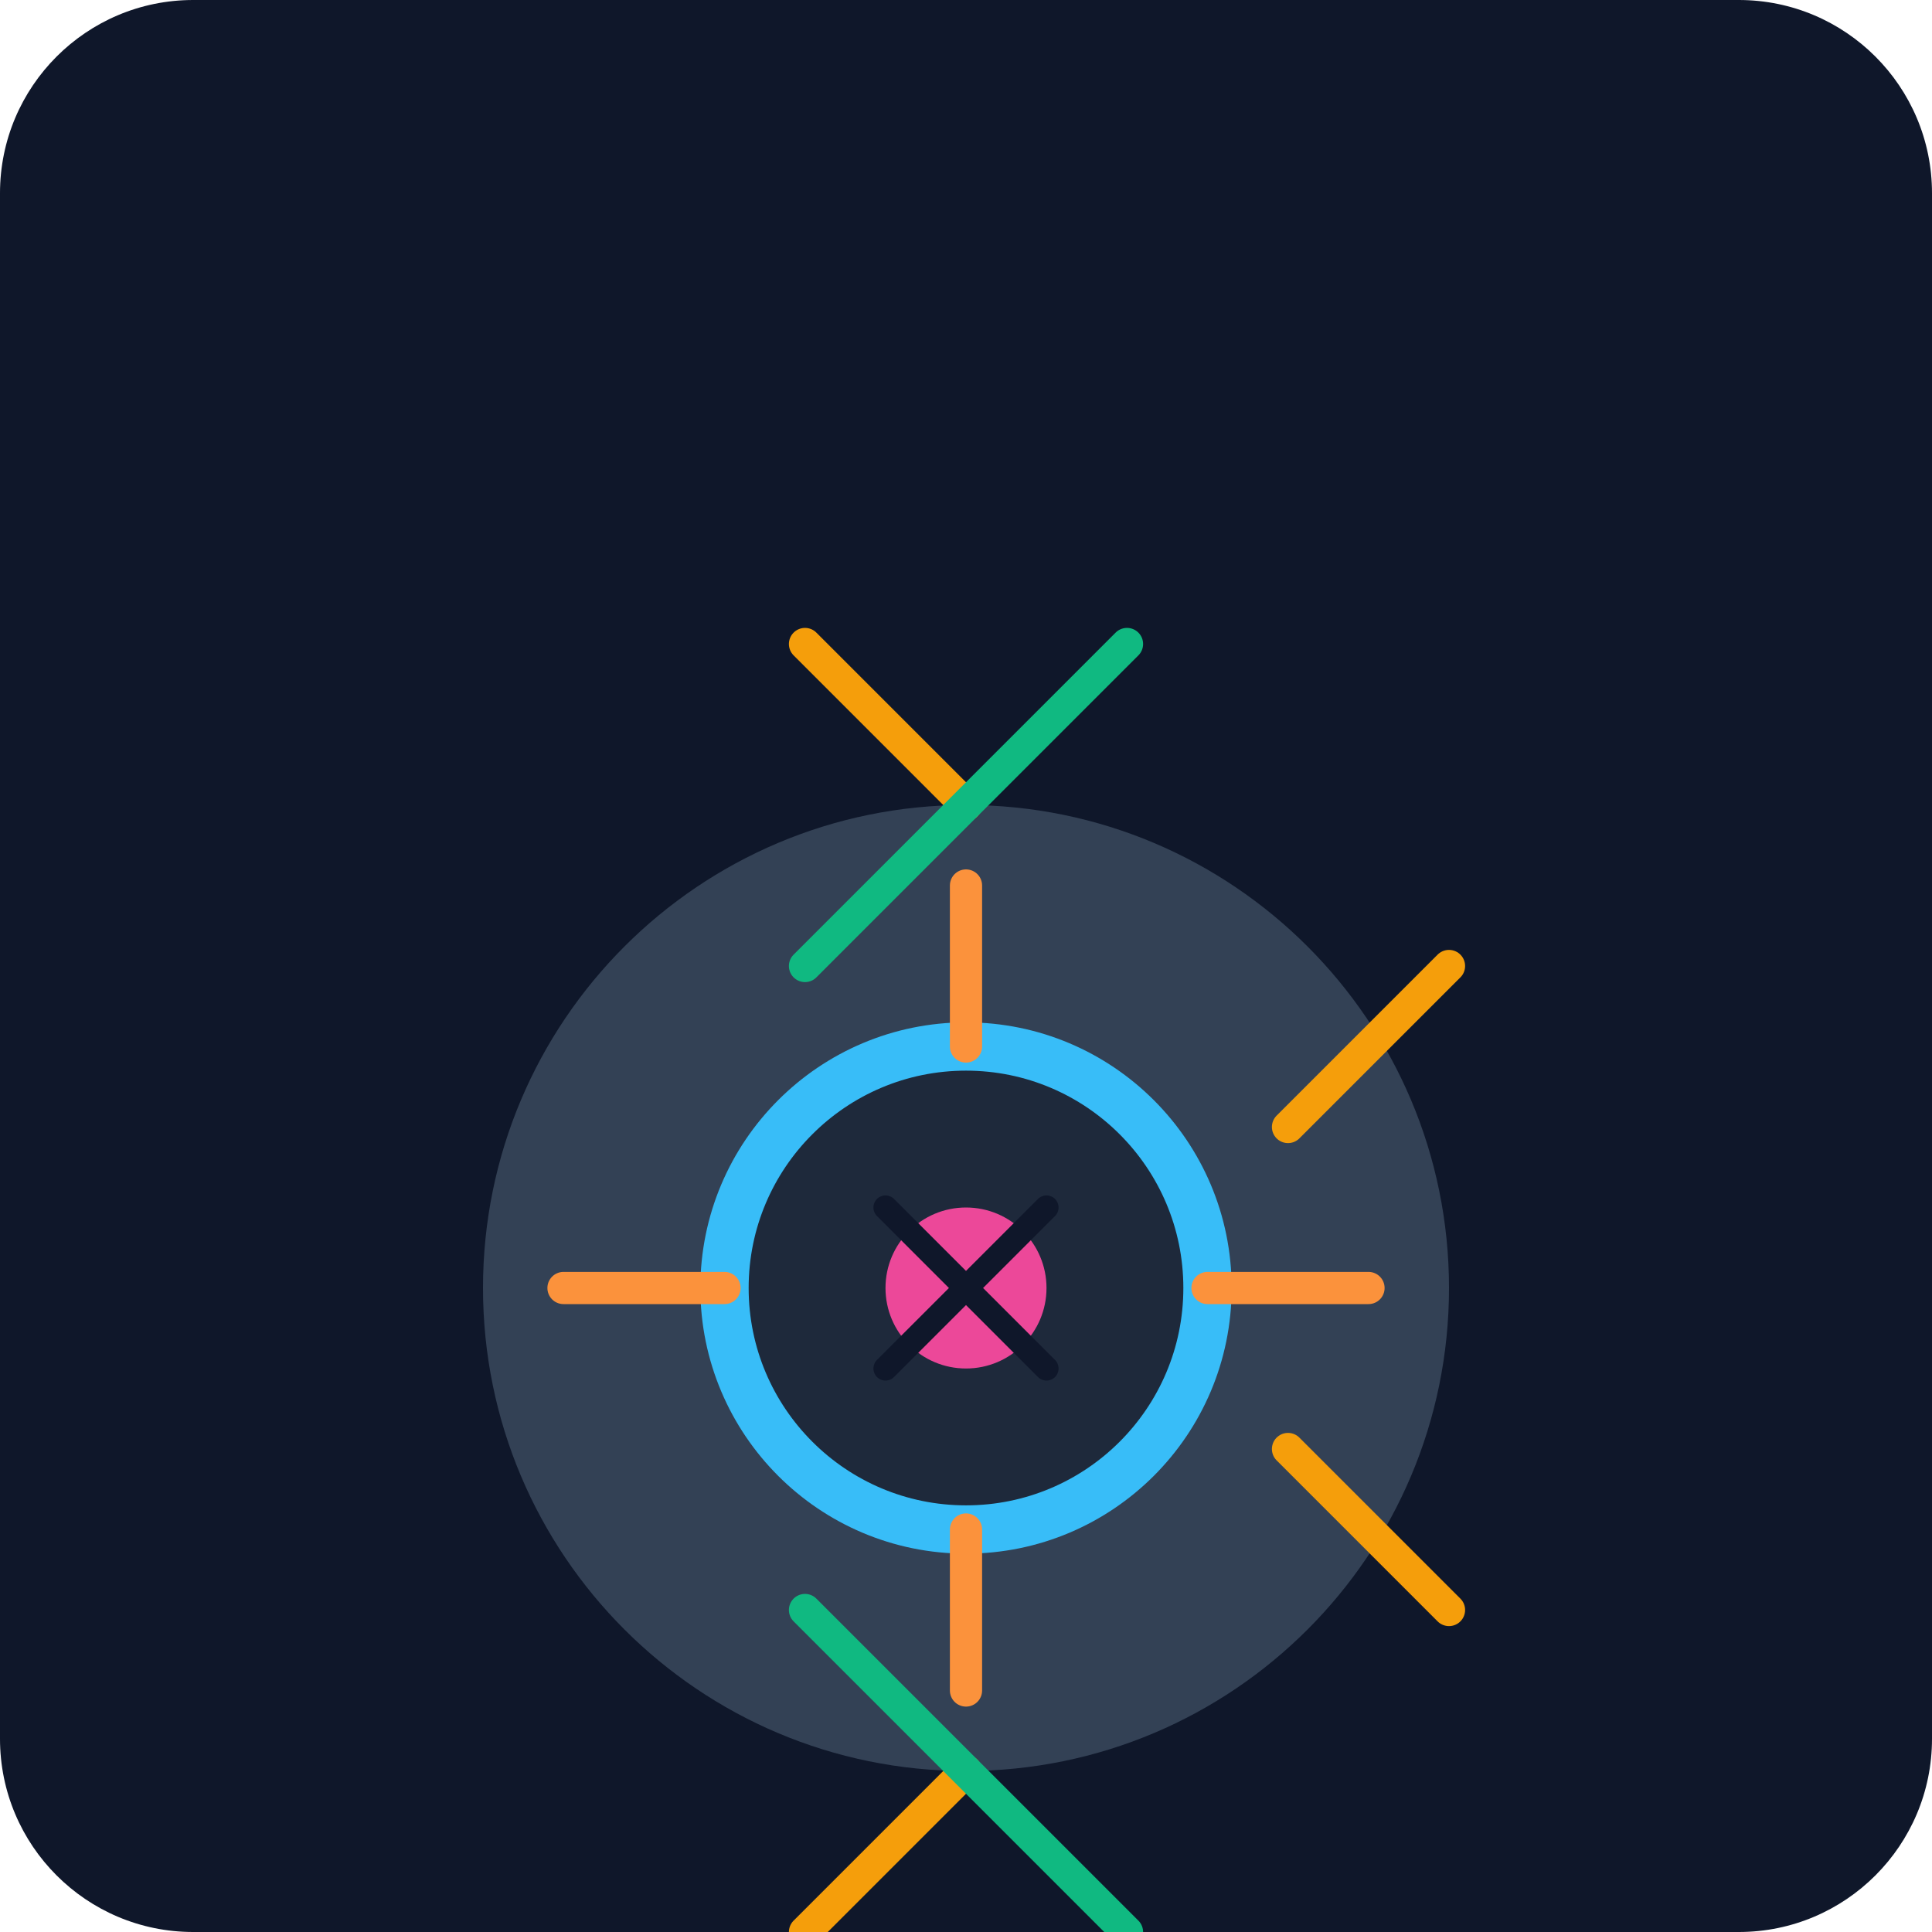
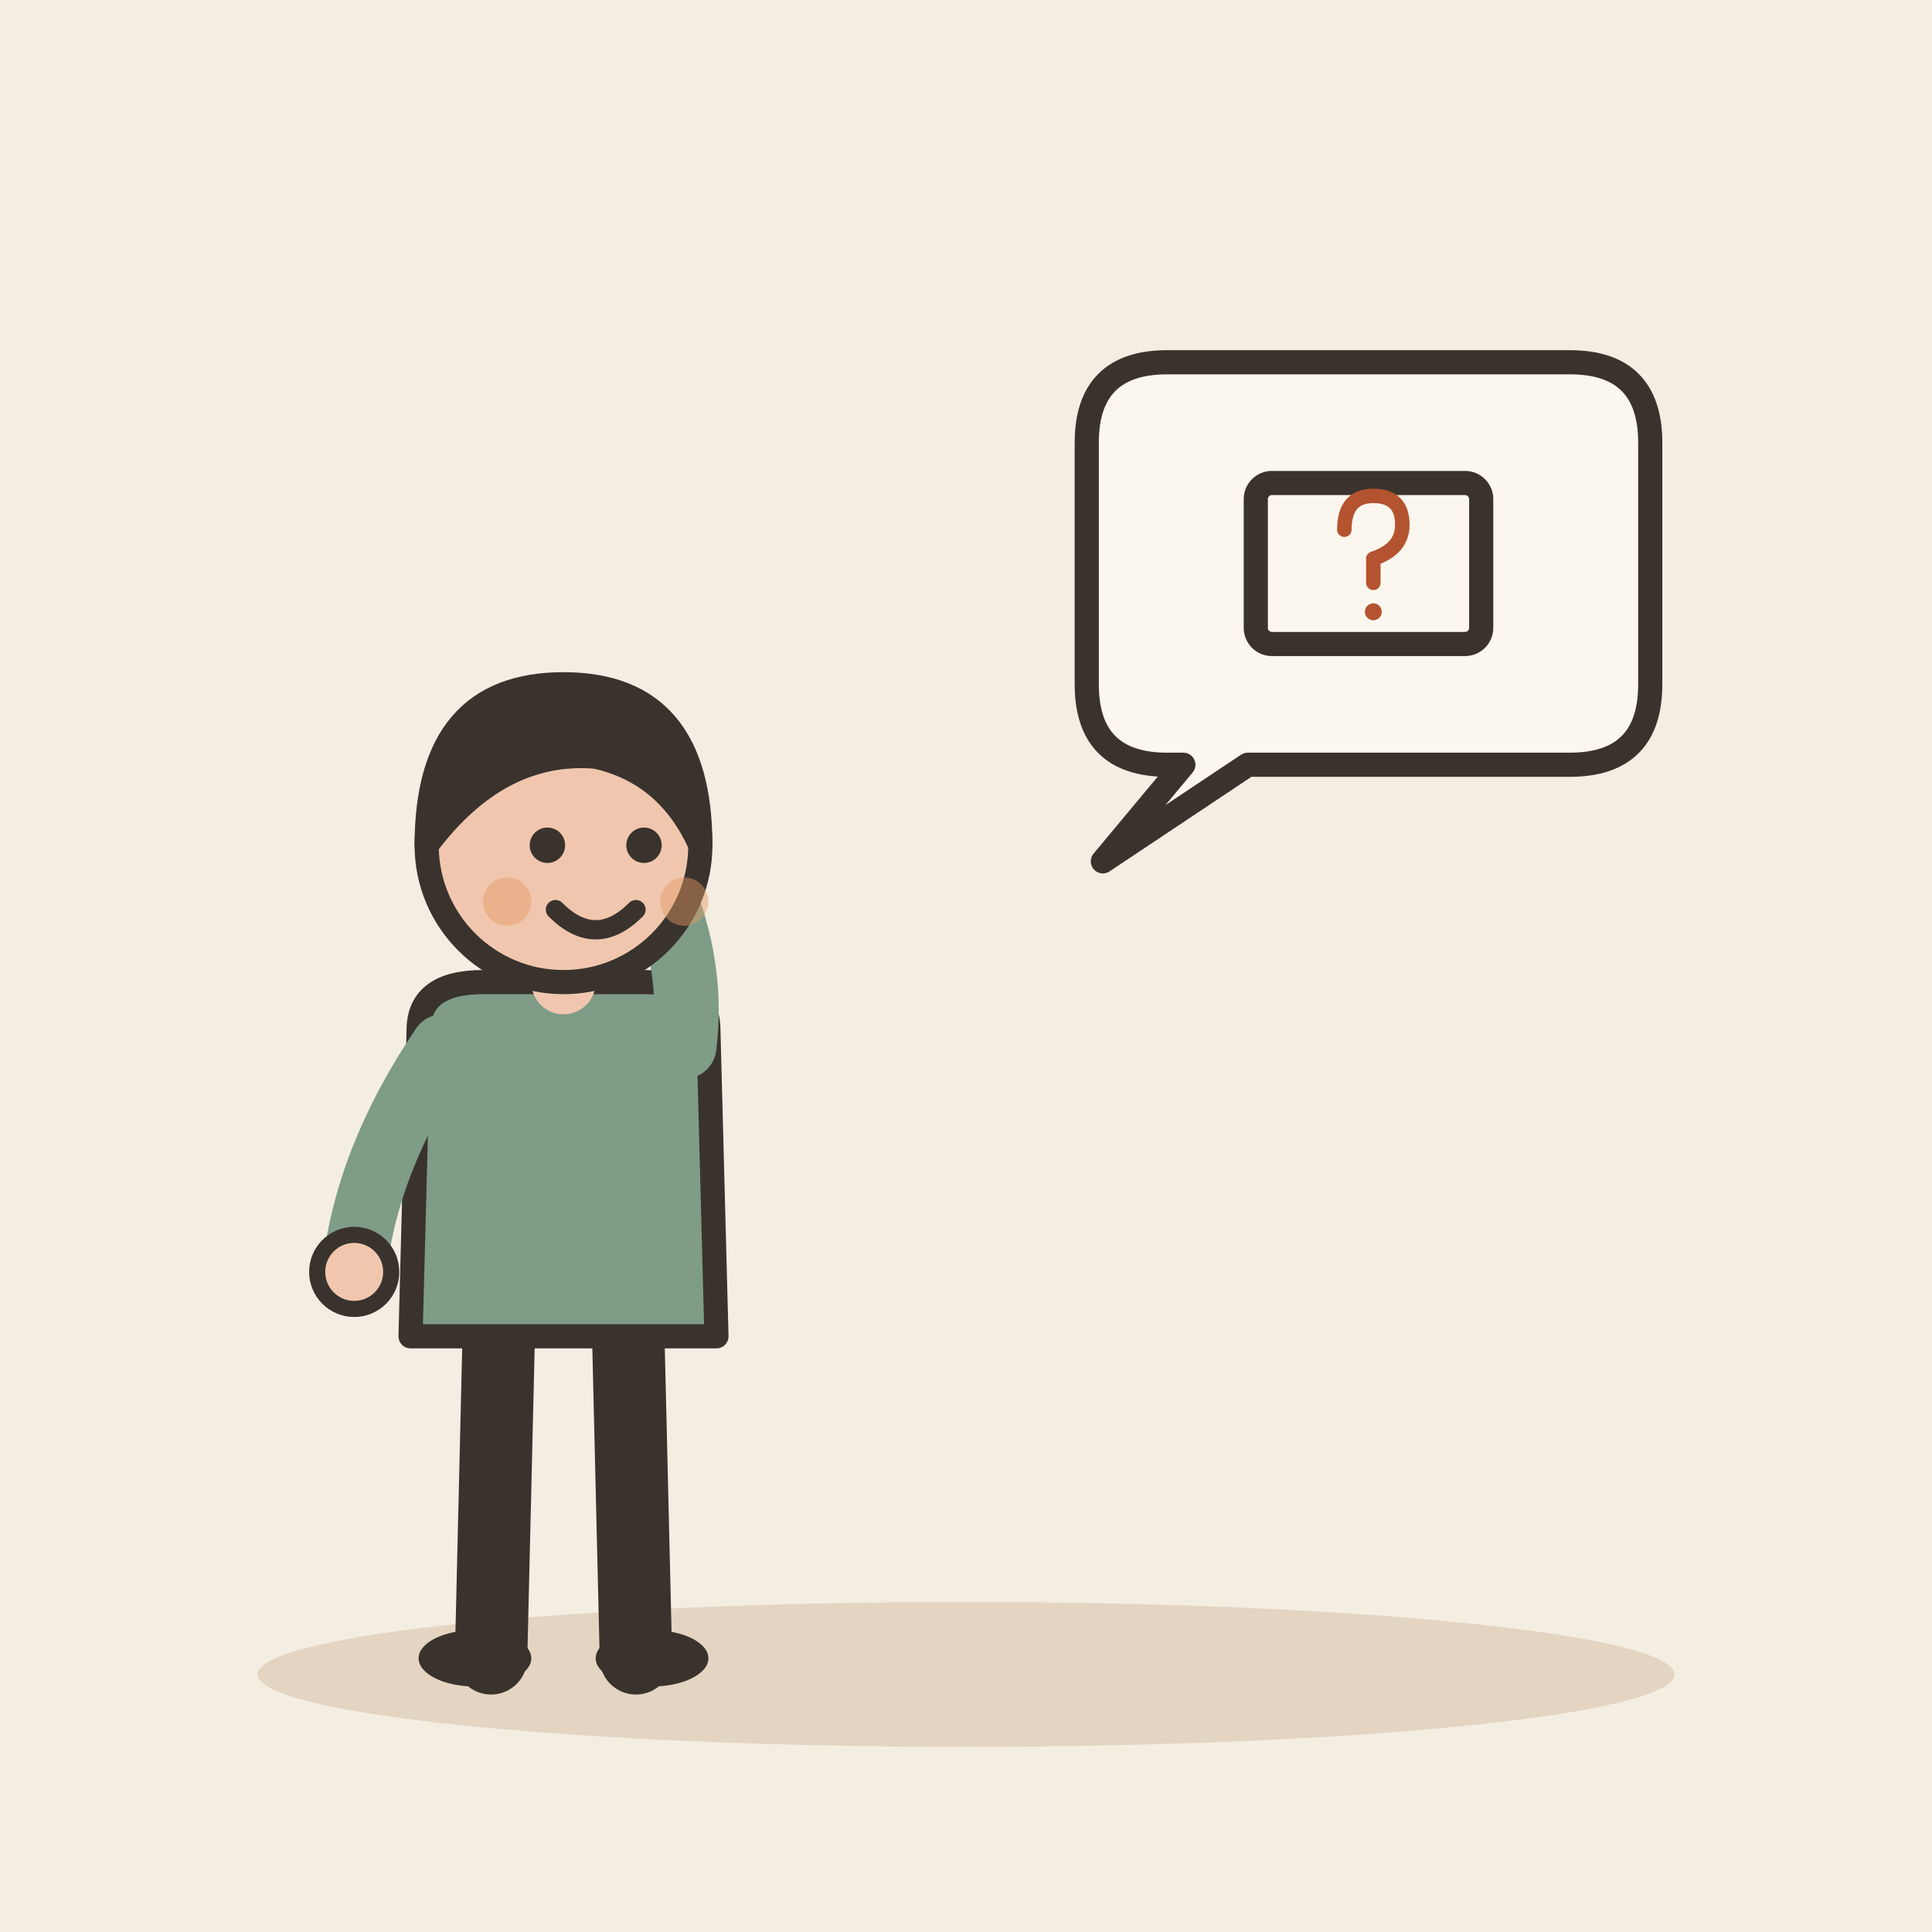
- <svg xmlns="http://www.w3.org/2000/svg" viewBox="0 0 240 240">
-   <defs>
-     <linearGradient id="bg" x1="0" y1="0" x2="0" y2="240">
-       <stop offset="0%" stop-color="#0f172a" />
-       <stop offset="100%" stop-color="#1e293b" />
-     </linearGradient>
-   </defs>
-   <rect width="240" height="240" rx="24" fill="url(#bg)" />
-   <g transform="translate(40, 40)">
-     <path d="M140 120c0 33.137-26.863 60-60 60s-60-26.863-60-60 26.863-60 60-60 60 26.863 60 60z" fill="#334155" />
-     <path d="M120 100l20-20M120 140l20 20M80 60l-20-20M80 180l-20 20" stroke="#f59e0b" stroke-width="4" stroke-linecap="round" />
-     <circle cx="80" cy="120" r="30" fill="#1e293b" stroke="#38bdf8" stroke-width="6" />
-     <path d="M80 90v-20M80 150v20M50 120h-20M110 120h20" stroke="#fb923c" stroke-width="4" stroke-linecap="round" />
-     <path d="M100 40l-40 40M100 200l-40-40" stroke="#10b981" stroke-width="4" stroke-linecap="round" />
-     <circle cx="80" cy="120" r="10" fill="#ec4899" />
-     <path d="M70 110l20 20M70 130l20-20" stroke="#0f172a" stroke-width="3" stroke-linecap="round" />
+ <svg xmlns="http://www.w3.org/2000/svg" viewBox="0 0 240 240" data-style="editorial">
+   <rect width="240" height="240" fill="#F4EDE2" />
+   <ellipse cx="120" cy="208" rx="88" ry="9" fill="#E3D5C1" />
+   <g transform="translate(70 206)">
+     <path d="M-8 -42L-9 0" stroke="#3A332D" stroke-width="9" stroke-linecap="round" fill="none" />
+     <path d="M8 -42L9 0" stroke="#3A332D" stroke-width="9" stroke-linecap="round" fill="none" />
+     <ellipse cx="-11" cy="0" rx="7" ry="3.5" fill="#3A332D" />
+     <ellipse cx="11" cy="0" rx="7" ry="3.5" fill="#3A332D" />
+     <path d="M-18 -78Q-18 -84 -10 -84L10 -84Q18 -84 18 -78L19 -40L-19 -40Z" fill="#7E9C86" stroke="#3A332D" stroke-width="3" stroke-linecap="round" stroke-linejoin="round" />
+     <path d="M-15 -76Q-24.5 -62 -26 -48" fill="none" stroke="#7E9C86" stroke-width="8" stroke-linecap="round" stroke-linejoin="round" />
+     <circle cx="-26" cy="-48" r="4.6" fill="#F0C7AE" stroke="#3A332D" stroke-linecap="round" stroke-linejoin="round" stroke-width="2" />
+     <path d="M15 -76Q16.5 -88 10 -100" fill="none" stroke="#7E9C86" stroke-width="8" stroke-linecap="round" stroke-linejoin="round" />
+     <circle cx="10" cy="-100" r="4.6" fill="#F0C7AE" stroke="#3A332D" stroke-linecap="round" stroke-linejoin="round" stroke-width="2" />
+     <path d="M0 -84L0 -88" stroke="#F0C7AE" stroke-width="8" stroke-linecap="round" fill="none" />
+     <circle cx="0" cy="-101" r="17" fill="#F0C7AE" stroke="#3A332D" stroke-width="3" stroke-linecap="round" stroke-linejoin="round" />
+     <path d="M-17 -101Q-17 -121 0 -121Q17 -121 17 -101Q13 -110 4 -112Q-8 -113 -17 -101Z" fill="#3A332D" stroke="#3A332D" stroke-width="3" stroke-linecap="round" stroke-linejoin="round" />
+     <circle cx="-2" cy="-101" r="2.2" fill="#3A332D" />
+     <circle cx="10" cy="-101" r="2.2" fill="#3A332D" />
+     <path d="M-1 -93Q4 -88 9 -93" fill="none" stroke="#3A332D" stroke-width="2.4" stroke-linecap="round" stroke-linejoin="round" />
+     <circle cx="-7" cy="-94" r="3" fill="#E39A62" opacity="0.45" />
+     <circle cx="15" cy="-94" r="3" fill="#E39A62" opacity="0.45" />
+   </g>
+   <path d="M135 55Q135 45 145 45L195 45Q205 45 205 55L205 85Q205 95 195 95L155 95L137 107L147 95L145 95Q135 95 135 85Z" fill="#FBF6EE" stroke="#3A332D" stroke-width="3" stroke-linecap="round" stroke-linejoin="round" />
+   <g transform="translate(170 70)">
+     <rect x="-14" y="-10" width="28" height="20" rx="2" fill="#FBF6EE" stroke="#3A332D" stroke-width="3" stroke-linecap="round" stroke-linejoin="round" />
+     <g transform="translate(0 0) scale(0.3 0.3)">
+       <path d="M-10 -14Q-10 -28 2 -28Q14 -28 14 -16Q14 -6 2 -2L2 8" fill="none" stroke="#B4532F" stroke-width="6" stroke-linecap="round" stroke-linejoin="round" />
+       <circle cx="2" cy="20" r="3.5" fill="#B4532F" />
+     </g>
  </g>
</svg>
